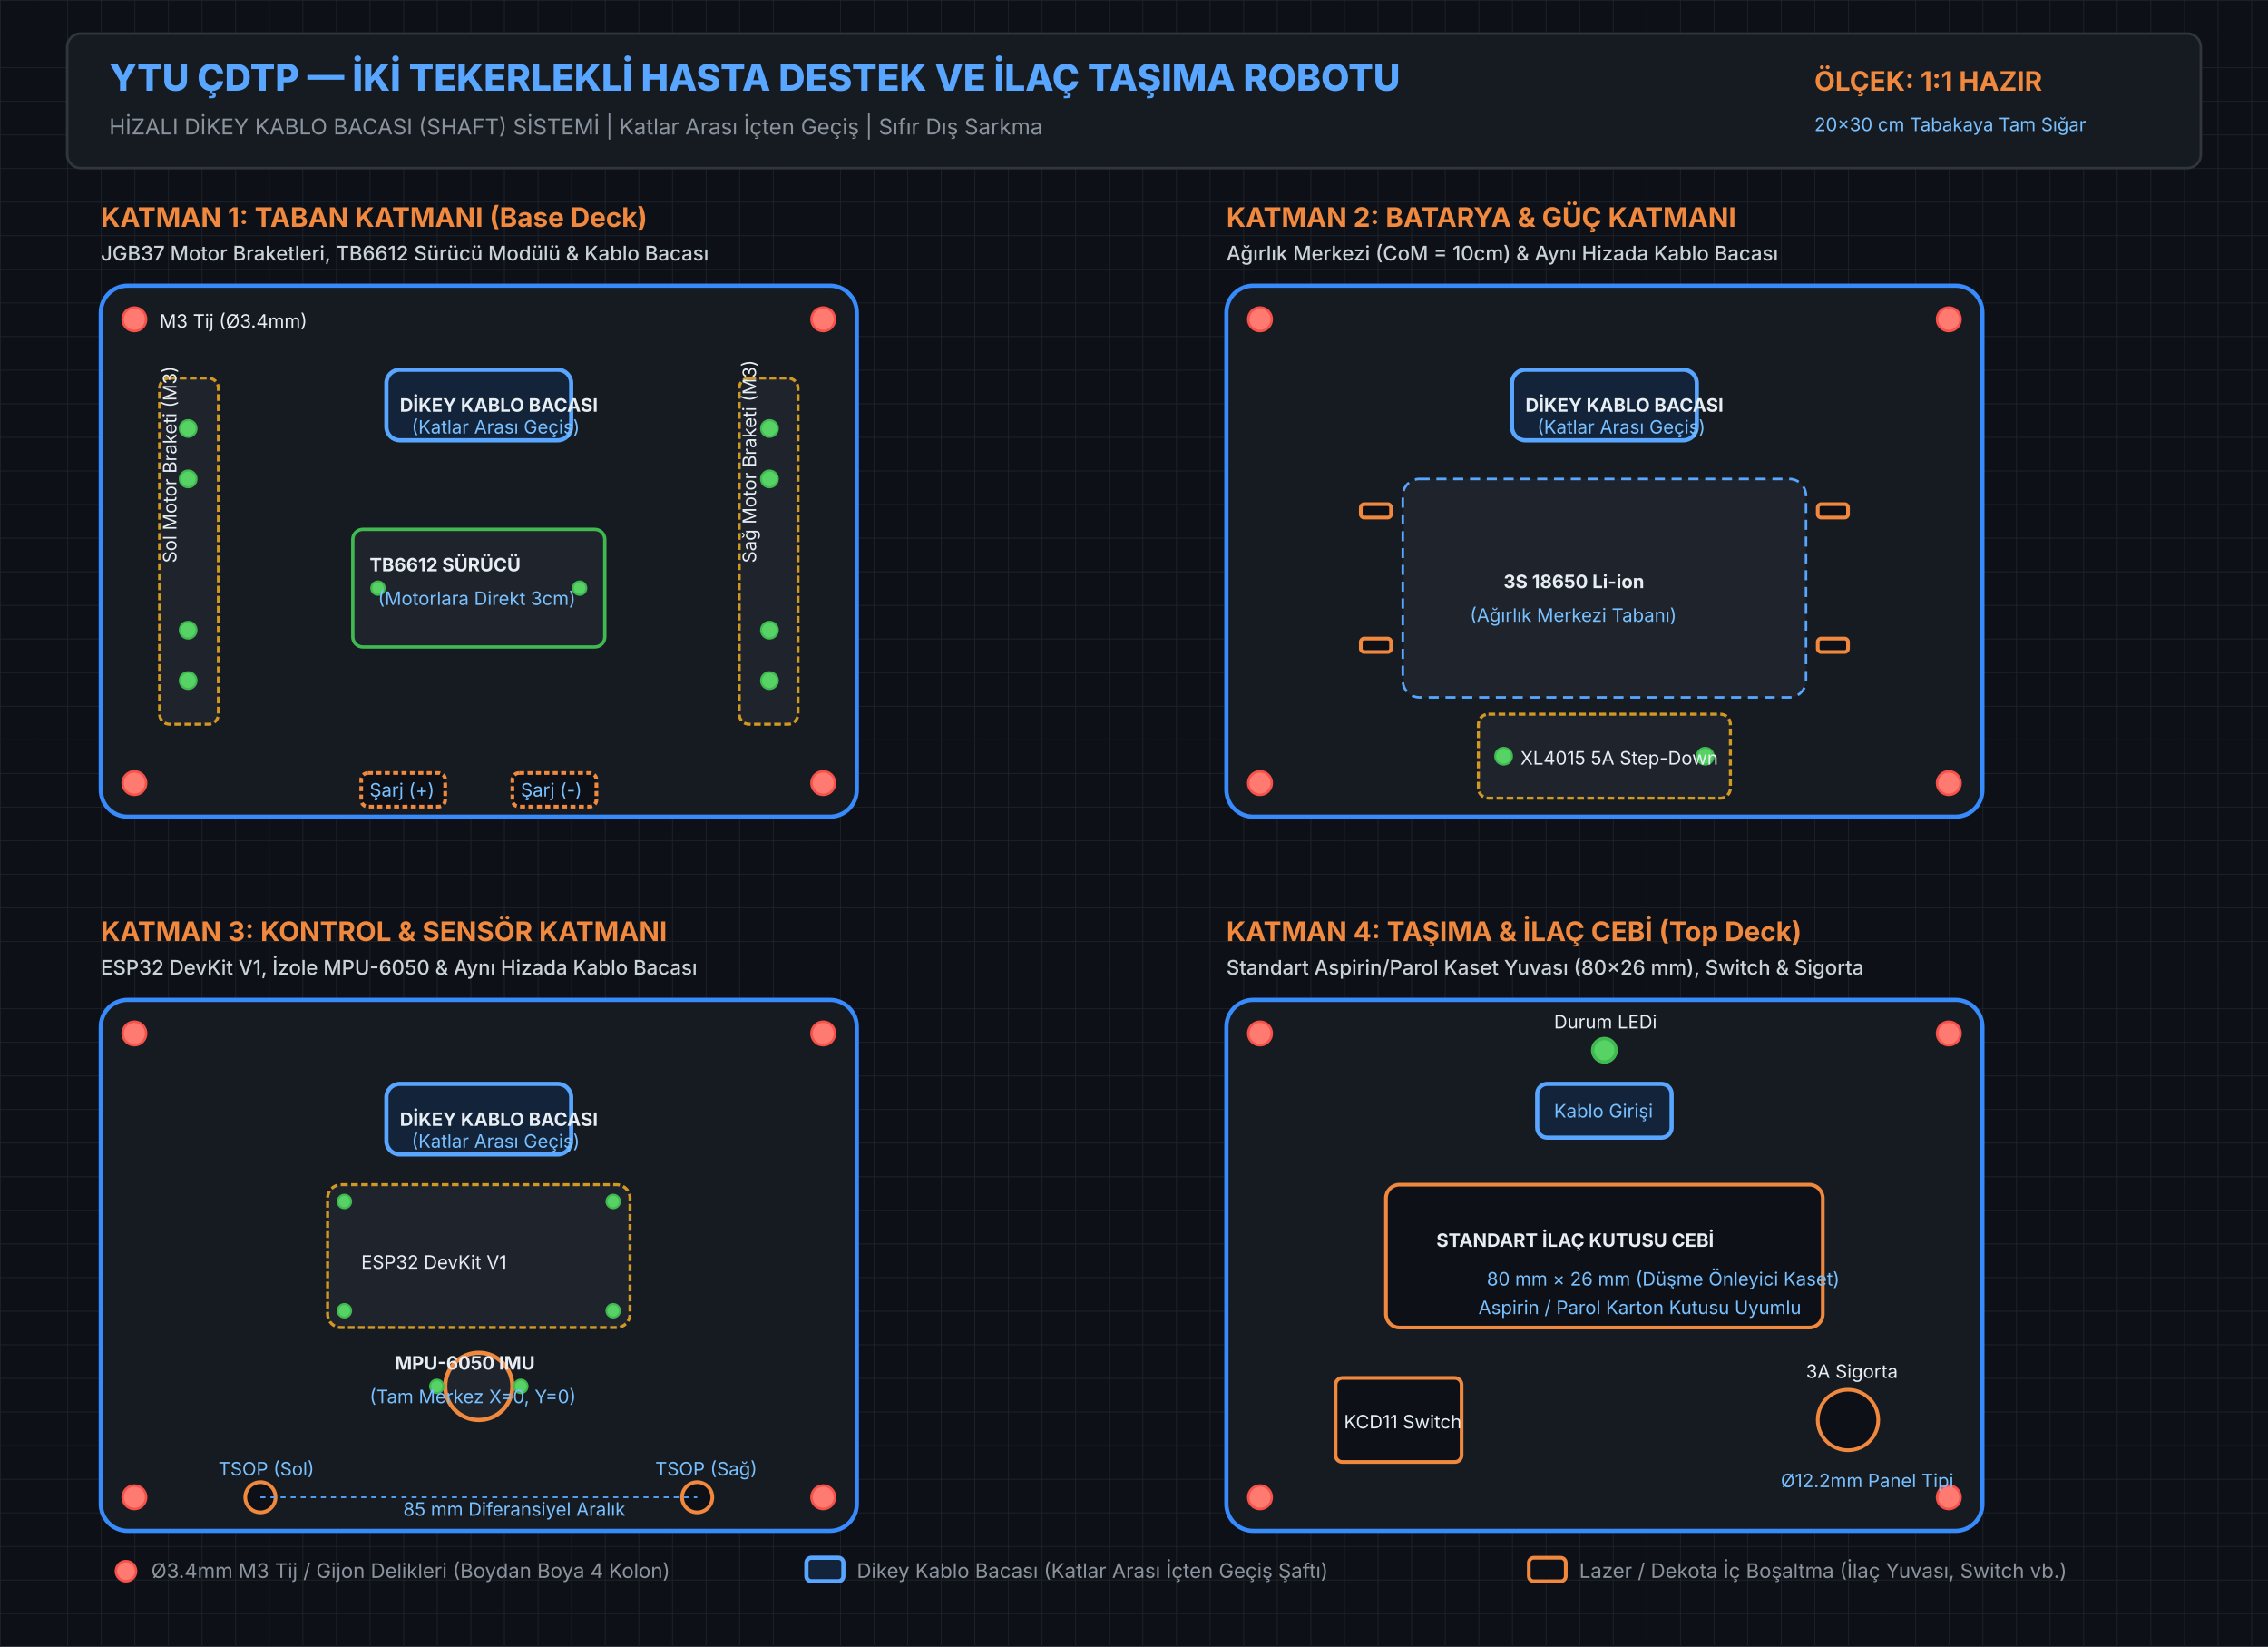
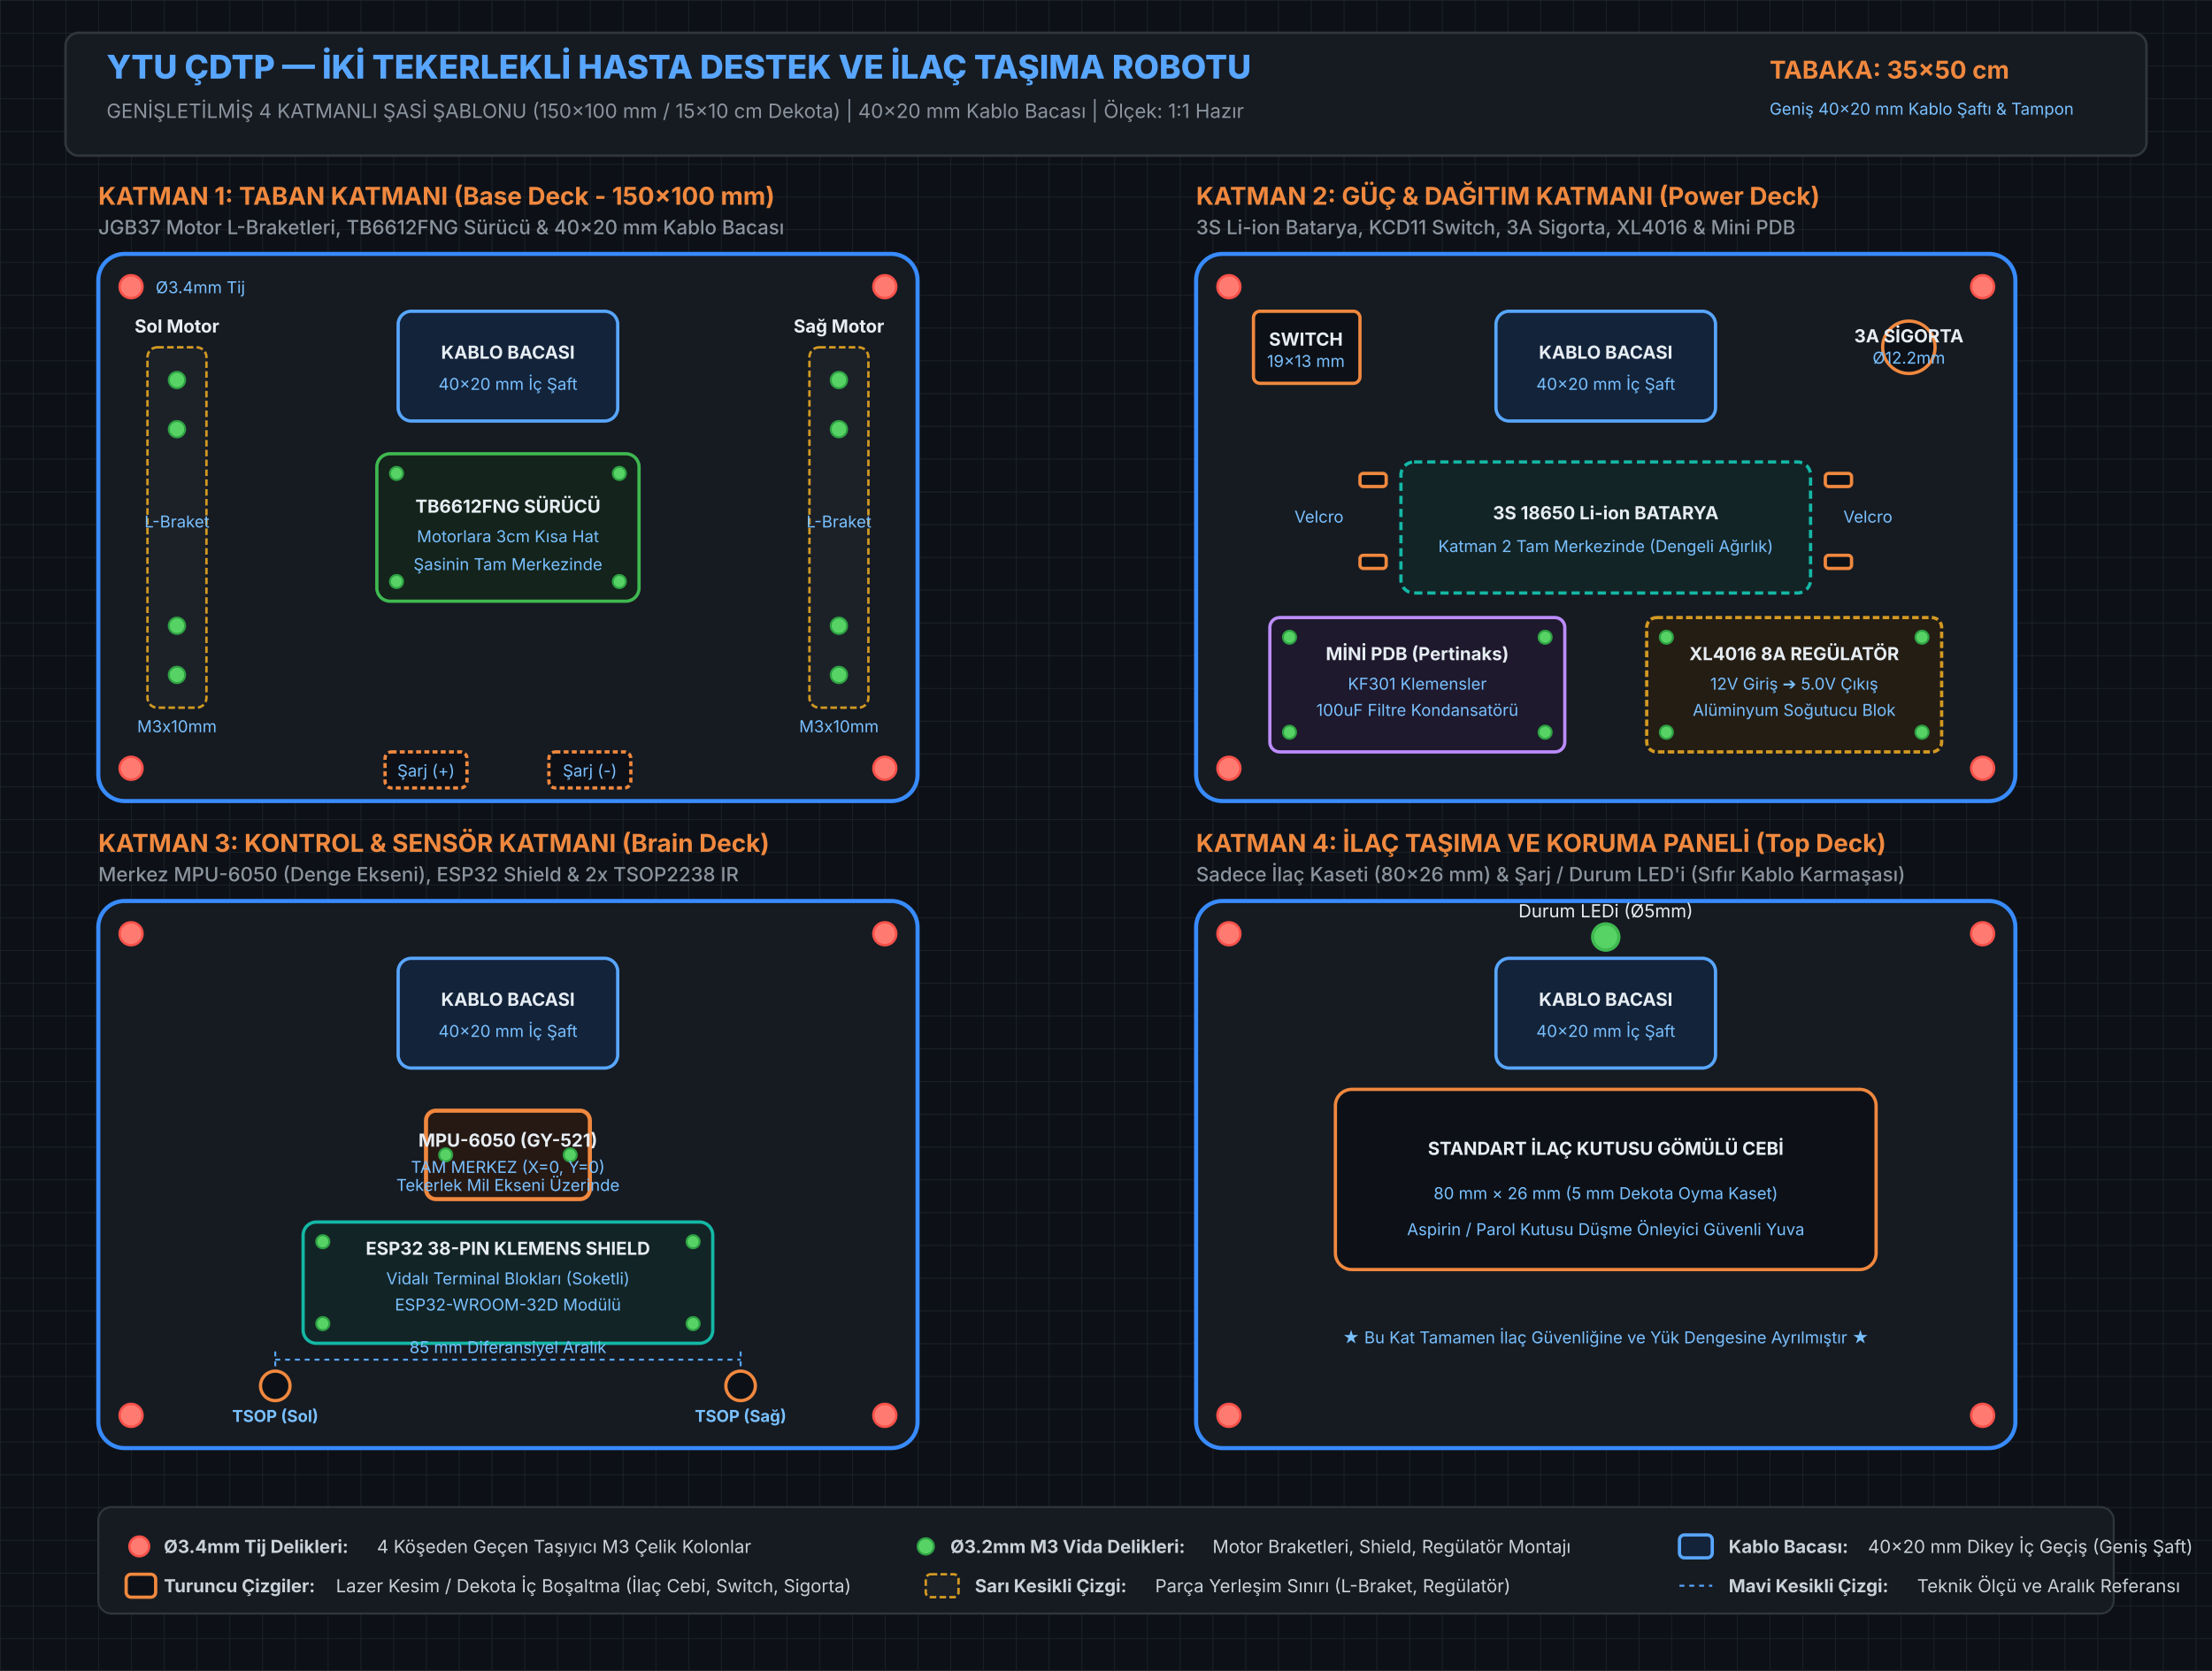
- <svg xmlns="http://www.w3.org/2000/svg" viewBox="0 0 1350 980" width="100%" height="100%">
+ <svg xmlns="http://www.w3.org/2000/svg" viewBox="0 0 1350 1020" width="100%" height="100%">
  <defs>
    <pattern id="cadGrid" width="20" height="20" patternUnits="userSpaceOnUse">
      <path d="M 20 0 L 0 0 0 20" fill="none" stroke="#22272e" stroke-width="0.7" />
    </pattern>
    <style>
      .title { font-family: 'Inter', -apple-system, sans-serif; font-weight: 800; fill: #58a6ff; }
      .subtitle { font-family: 'Inter', -apple-system, sans-serif; font-weight: 400; fill: #8b949e; }
-       .plate-title { font-family: 'Inter', -apple-system, sans-serif; font-weight: 700; fill: #f0883e; font-size: 16px; }
-       .plate-sub { font-family: 'Inter', -apple-system, sans-serif; font-weight: 500; fill: #c9d1d9; font-size: 12px; }
-       .dim-text { font-family: 'Inter', -apple-system, sans-serif; font-size: 11px; fill: #79c0ff; }
-       .note-text { font-family: 'Inter', -apple-system, sans-serif; font-size: 12px; fill: #8b949e; }
+       .plate-title { font-family: 'Inter', -apple-system, sans-serif; font-weight: 700; fill: #f0883e; font-size: 15px; }
+       .plate-sub { font-family: 'Inter', -apple-system, sans-serif; font-weight: 500; fill: #8b949e; font-size: 12px; }
+       .dim-text { font-family: 'Inter', -apple-system, sans-serif; font-size: 10px; fill: #79c0ff; }
+       .note-text { font-family: 'Inter', -apple-system, sans-serif; font-size: 11px; fill: #c9d1d9; }
      .label-text { font-family: 'Inter', -apple-system, sans-serif; font-size: 11px; fill: #e6edf3; }
      .outline { fill: #161b22; stroke: #388bfd; stroke-width: 2.5; }
      .tij-hole { fill: #ff7b72; stroke: #f85149; stroke-width: 1.5; }
-       .mount-hole { fill: #56d364; stroke: #3fb950; stroke-width: 1.2; }
-       .slot { fill: #1f242c; stroke: #d29922; stroke-width: 1.8; stroke-dasharray: 4,2; }
-       .cutout { fill: #0d1117; stroke: #f0883e; stroke-width: 2.2; }
-       .riser { fill: #13233a; stroke: #58a6ff; stroke-width: 2.5; }
-       .dim-line { stroke: #58a6ff; stroke-width: 1; stroke-dasharray: 3,3; }
+       .mount-hole { fill: #56d364; stroke: #2ea043; stroke-width: 1.2; }
+       .slot { fill: #1c2128; stroke: #d29922; stroke-width: 1.5; stroke-dasharray: 4,2; }
+       .cutout { fill: #0d1117; stroke: #f0883e; stroke-width: 2.0; }
+       .riser { fill: #13233a; stroke: #58a6ff; stroke-width: 2.0; }
+       .dim-line { stroke: #58a6ff; stroke-width: 1.2; stroke-dasharray: 3,3; }
+       
+       /* Modüllere Özel Canlı Renkli Kutular */
+       .driver-box { fill: #14231b; stroke: #3fb950; stroke-width: 2.0; }
+       .pdb-box { fill: #1e192c; stroke: #bc8cff; stroke-width: 2.0; }
+       .reg-box { fill: #241d14; stroke: #d29922; stroke-width: 2.0; stroke-dasharray: 4,2; }
+       .shield-box { fill: #132426; stroke: #14b8a6; stroke-width: 2.0; }
+       .imu-box { fill: #261914; stroke: #f0883e; stroke-width: 2.5; }
    </style>
  </defs>
-   <rect width="1350" height="980" fill="#0d1117" />
-   <rect width="1350" height="980" fill="url(#cadGrid)" />
-   <rect x="40" y="20" width="1270" height="80" rx="8" fill="#161b22" stroke="#30363d" stroke-width="1.5" />
-   <text x="65" y="54" class="title" font-size="22">YTU ÇDTP — İKİ TEKERLEKLİ HASTA DESTEK VE İLAÇ TAŞIMA ROBOTU</text>
-   <text x="65" y="80" class="subtitle" font-size="13">HİZALI DİKEY KABLO BACASI (SHAFT) SİSTEMİ | Katlar Arası İçten Geçiş | Sıfır Dış Sarkma</text>
-   <text x="1080" y="54" class="plate-title" font-size="15">ÖLÇEK: 1:1 HAZIR</text>
-   <text x="1080" y="78" class="dim-text">20×30 cm Tabakaya Tam Sığar</text>
-   <g transform="translate(60, 135)">
-     <text x="0" y="0" class="plate-title">KATMAN 1: TABAN KATMANI (Base Deck)</text>
-     <text x="0" y="20" class="plate-sub">JGB37 Motor Braketleri, TB6612 Sürücü Modülü &amp; Kablo Bacası</text>
-     <rect x="0" y="35" width="450" height="316" rx="16" class="outline" />
-     <circle cx="20" cy="55" r="7" class="tij-hole" />
-     <circle cx="430" cy="55" r="7" class="tij-hole" />
-     <circle cx="20" cy="331" r="7" class="tij-hole" />
-     <circle cx="430" cy="331" r="7" class="tij-hole" />
-     <text x="35" y="60" class="label-text">M3 Tij (Ø3.4mm)</text>
-     <rect x="35" y="90" width="35" height="206" rx="6" class="slot" />
-     <circle cx="52" cy="120" r="5" class="mount-hole" />
-     <circle cx="52" cy="150" r="5" class="mount-hole" />
-     <circle cx="52" cy="240" r="5" class="mount-hole" />
-     <circle cx="52" cy="270" r="5" class="mount-hole" />
-     <text x="45" y="200" class="label-text" transform="rotate(-90 45 200)">Sol Motor Braketi (M3)</text>
-     <rect x="380" y="90" width="35" height="206" rx="6" class="slot" />
-     <circle cx="398" cy="120" r="5" class="mount-hole" />
-     <circle cx="398" cy="150" r="5" class="mount-hole" />
-     <circle cx="398" cy="240" r="5" class="mount-hole" />
-     <circle cx="398" cy="270" r="5" class="mount-hole" />
-     <text x="390" y="200" class="label-text" transform="rotate(-90 390 200)">Sağ Motor Braketi (M3)</text>
-     <rect x="170" y="85" width="110" height="42" rx="8" class="riser" />
-     <text x="178" y="110" class="label-text" font-weight="bold" fill="#58a6ff">DİKEY KABLO BACASI</text>
-     <text x="185" y="123" class="dim-text">(Katlar Arası Geçiş)</text>
-     <rect x="150" y="180" width="150" height="70" rx="6" fill="#1f242c" stroke="#3fb950" stroke-width="2" />
-     <circle cx="165" cy="215" r="4" class="mount-hole" />
-     <circle cx="285" cy="215" r="4" class="mount-hole" />
-     <text x="160" y="205" class="label-text" font-weight="bold" fill="#3fb950">TB6612 SÜRÜCÜ</text>
-     <text x="165" y="225" class="dim-text">(Motorlara Direkt 3cm)</text>
-     <rect x="155" y="325" width="50" height="20" rx="4" class="cutout" stroke-dasharray="3,2" />
-     <rect x="245" y="325" width="50" height="20" rx="4" class="cutout" stroke-dasharray="3,2" />
-     <text x="160" y="339" class="dim-text" font-size="10">Şarj (+)</text>
-     <text x="250" y="339" class="dim-text" font-size="10">Şarj (-)</text>
+   <rect width="1350" height="1020" fill="#0d1117" />
+   <rect width="1350" height="1020" fill="url(#cadGrid)" />
+   <rect x="40" y="20" width="1270" height="75" rx="8" fill="#161b22" stroke="#30363d" stroke-width="1.5" />
+   <text x="65" y="48" class="title" font-size="20">YTU ÇDTP — İKİ TEKERLEKLİ HASTA DESTEK VE İLAÇ TAŞIMA ROBOTU</text>
+   <text x="65" y="72" class="subtitle" font-size="12">GENİŞLETİLMİŞ 4 KATMANLI ŞASİ ŞABLONU (150×100 mm / 15×10 cm Dekota) | 40×20 mm Kablo Bacası | Ölçek: 1:1 Hazır</text>
+   <text x="1080" y="48" class="plate-title" font-size="14">TABAKA: 35×50 cm</text>
+   <text x="1080" y="70" class="dim-text" font-size="11">Geniş 40×20 mm Kablo Şaftı &amp; Tampon</text>
+   <g transform="translate(60, 125)">
+     <text x="0" y="0" class="plate-title">KATMAN 1: TABAN KATMANI (Base Deck - 150×100 mm)</text>
+     <text x="0" y="18" class="plate-sub">JGB37 Motor L-Braketleri, TB6612FNG Sürücü &amp; 40×20 mm Kablo Bacası</text>
+     <rect x="0" y="30" width="500" height="334" rx="16" class="outline" />
+     <circle cx="20" cy="50" r="7" class="tij-hole" />
+     <circle cx="480" cy="50" r="7" class="tij-hole" />
+     <circle cx="20" cy="344" r="7" class="tij-hole" />
+     <circle cx="480" cy="344" r="7" class="tij-hole" />
+     <text x="35" y="54" class="dim-text" font-size="9">Ø3.4mm Tij</text>
+     <rect x="30" y="87" width="36" height="220" rx="6" class="slot" />
+     <circle cx="48" cy="107" r="5" class="mount-hole" />
+     <circle cx="48" cy="137" r="5" class="mount-hole" />
+     <circle cx="48" cy="257" r="5" class="mount-hole" />
+     <circle cx="48" cy="287" r="5" class="mount-hole" />
+     <text x="48" y="78" text-anchor="middle" class="label-text" font-weight="bold" font-size="10" fill="#d29922">Sol Motor</text>
+     <text x="48" y="197" text-anchor="middle" class="dim-text" font-size="9">L-Braket</text>
+     <text x="48" y="322" text-anchor="middle" class="dim-text" font-size="8">M3x10mm</text>
+     <rect x="434" y="87" width="36" height="220" rx="6" class="slot" />
+     <circle cx="452" cy="107" r="5" class="mount-hole" />
+     <circle cx="452" cy="137" r="5" class="mount-hole" />
+     <circle cx="452" cy="257" r="5" class="mount-hole" />
+     <circle cx="452" cy="287" r="5" class="mount-hole" />
+     <text x="452" y="78" text-anchor="middle" class="label-text" font-weight="bold" font-size="10" fill="#d29922">Sağ Motor</text>
+     <text x="452" y="197" text-anchor="middle" class="dim-text" font-size="9">L-Braket</text>
+     <text x="452" y="322" text-anchor="middle" class="dim-text" font-size="8">M3x10mm</text>
+     <rect x="183" y="65" width="134" height="67" rx="8" class="riser" />
+     <text x="250" y="94" text-anchor="middle" class="label-text" font-weight="bold" font-size="11" fill="#58a6ff">KABLO BACASI</text>
+     <text x="250" y="113" text-anchor="middle" class="dim-text" font-size="10">40×20 mm İç Şaft</text>
+     <rect x="170" y="152" width="160" height="90" rx="8" class="driver-box" />
+     <circle cx="182" cy="164" r="4" class="mount-hole" />
+     <circle cx="318" cy="164" r="4" class="mount-hole" />
+     <circle cx="182" cy="230" r="4" class="mount-hole" />
+     <circle cx="318" cy="230" r="4" class="mount-hole" />
+     <text x="250" y="188" text-anchor="middle" class="label-text" font-weight="bold" font-size="12" fill="#56d364">TB6612FNG SÜRÜCÜ</text>
+     <text x="250" y="206" text-anchor="middle" class="dim-text" font-size="10">Motorlara 3cm Kısa Hat</text>
+     <text x="250" y="223" text-anchor="middle" class="dim-text" font-size="9" fill="#7ee787">Şasinin Tam Merkezinde</text>
+     <rect x="175" y="334" width="50" height="22" rx="4" class="cutout" stroke-dasharray="3,2" />
+     <rect x="275" y="334" width="50" height="22" rx="4" class="cutout" stroke-dasharray="3,2" />
+     <text x="200" y="349" text-anchor="middle" class="dim-text" font-size="10">Şarj (+)</text>
+     <text x="300" y="349" text-anchor="middle" class="dim-text" font-size="10">Şarj (-)</text>
  </g>
-   <g transform="translate(730, 135)">
-     <text x="0" y="0" class="plate-title">KATMAN 2: BATARYA &amp; GÜÇ KATMANI</text>
-     <text x="0" y="20" class="plate-sub">Ağırlık Merkezi (CoM = 10cm) &amp; Aynı Hizada Kablo Bacası</text>
-     <rect x="0" y="35" width="450" height="316" rx="16" class="outline" />
-     <circle cx="20" cy="55" r="7" class="tij-hole" />
-     <circle cx="430" cy="55" r="7" class="tij-hole" />
-     <circle cx="20" cy="331" r="7" class="tij-hole" />
-     <circle cx="430" cy="331" r="7" class="tij-hole" />
-     <rect x="170" y="85" width="110" height="42" rx="8" class="riser" />
-     <text x="178" y="110" class="label-text" font-weight="bold" fill="#58a6ff">DİKEY KABLO BACASI</text>
-     <text x="185" y="123" class="dim-text">(Katlar Arası Geçiş)</text>
-     <rect x="105" y="150" width="240" height="130" rx="10" fill="#1f242c" stroke="#58a6ff" stroke-width="1.5" stroke-dasharray="6,4" />
-     <text x="165" y="215" class="label-text" font-weight="bold" fill="#79c0ff">3S 18650 Li-ion</text>
-     <text x="145" y="235" class="dim-text">(Ağırlık Merkezi Tabanı)</text>
-     <rect x="80" y="165" width="18" height="8" rx="2" class="cutout" />
-     <rect x="352" y="165" width="18" height="8" rx="2" class="cutout" />
-     <rect x="80" y="245" width="18" height="8" rx="2" class="cutout" />
-     <rect x="352" y="245" width="18" height="8" rx="2" class="cutout" />
-     <rect x="150" y="290" width="150" height="50" rx="6" class="slot" />
-     <circle cx="165" cy="315" r="5" class="mount-hole" />
-     <circle cx="285" cy="315" r="5" class="mount-hole" />
-     <text x="175" y="320" class="label-text">XL4015 5A Step-Down</text>
+   <g transform="translate(730, 125)">
+     <text x="0" y="0" class="plate-title">KATMAN 2: GÜÇ &amp; DAĞITIM KATMANI (Power Deck)</text>
+     <text x="0" y="18" class="plate-sub">3S Li-ion Batarya, KCD11 Switch, 3A Sigorta, XL4016 &amp; Mini PDB</text>
+     <rect x="0" y="30" width="500" height="334" rx="16" class="outline" />
+     <circle cx="20" cy="50" r="7" class="tij-hole" />
+     <circle cx="480" cy="50" r="7" class="tij-hole" />
+     <circle cx="20" cy="344" r="7" class="tij-hole" />
+     <circle cx="480" cy="344" r="7" class="tij-hole" />
+     <rect x="183" y="65" width="134" height="67" rx="8" class="riser" />
+     <text x="250" y="94" text-anchor="middle" class="label-text" font-weight="bold" font-size="11" fill="#58a6ff">KABLO BACASI</text>
+     <text x="250" y="113" text-anchor="middle" class="dim-text" font-size="10">40×20 mm İç Şaft</text>
+     <rect x="35" y="65" width="65" height="44" rx="4" class="cutout" />
+     <text x="67" y="86" text-anchor="middle" class="label-text" font-weight="bold" font-size="9" fill="#f0883e">SWITCH</text>
+     <text x="67" y="99" text-anchor="middle" class="dim-text" font-size="8">19×13 mm</text>
+     <circle cx="435" cy="87" r="16" class="cutout" />
+     <text x="435" y="84" text-anchor="middle" class="label-text" font-weight="bold" font-size="9" fill="#f0883e">3A SİGORTA</text>
+     <text x="435" y="97" text-anchor="middle" class="dim-text" font-size="8">Ø12.2mm</text>
+     <rect x="125" y="157" width="250" height="80" rx="8" class="shield-box" stroke-dasharray="5,3" />
+     <text x="250" y="192" text-anchor="middle" class="label-text" font-weight="bold" font-size="12" fill="#79c0ff">3S 18650 Li-ion BATARYA</text>
+     <text x="250" y="212" text-anchor="middle" class="dim-text" font-size="10">Katman 2 Tam Merkezinde (Dengeli Ağırlık)</text>
+     <rect x="100" y="164" width="16" height="8" rx="2" class="cutout" />
+     <rect x="384" y="164" width="16" height="8" rx="2" class="cutout" />
+     <rect x="100" y="214" width="16" height="8" rx="2" class="cutout" />
+     <rect x="384" y="214" width="16" height="8" rx="2" class="cutout" />
+     <text x="75" y="194" text-anchor="middle" class="dim-text" font-size="8">Velcro</text>
+     <text x="410" y="194" text-anchor="middle" class="dim-text" font-size="8">Velcro</text>
+     <rect x="45" y="252" width="180" height="82" rx="6" class="pdb-box" />
+     <circle cx="57" cy="264" r="4" class="mount-hole" />
+     <circle cx="213" cy="264" r="4" class="mount-hole" />
+     <circle cx="57" cy="322" r="4" class="mount-hole" />
+     <circle cx="213" cy="322" r="4" class="mount-hole" />
+     <text x="135" y="278" text-anchor="middle" class="label-text" font-weight="bold" font-size="11" fill="#bc8cff">MİNİ PDB (Pertinaks)</text>
+     <text x="135" y="296" text-anchor="middle" class="dim-text" font-size="10">KF301 Klemensler</text>
+     <text x="135" y="312" text-anchor="middle" class="dim-text" font-size="9">100uF Filtre Kondansatörü</text>
+     <rect x="275" y="252" width="180" height="82" rx="6" class="reg-box" />
+     <circle cx="287" cy="264" r="4" class="mount-hole" />
+     <circle cx="443" cy="264" r="4" class="mount-hole" />
+     <circle cx="287" cy="322" r="4" class="mount-hole" />
+     <circle cx="443" cy="322" r="4" class="mount-hole" />
+     <text x="365" y="278" text-anchor="middle" class="label-text" font-weight="bold" font-size="11" fill="#d29922">XL4016 8A REGÜLATÖR</text>
+     <text x="365" y="296" text-anchor="middle" class="dim-text" font-size="10">12V Giriş  ➔  5.0V Çıkış</text>
+     <text x="365" y="312" text-anchor="middle" class="dim-text" font-size="9">Alüminyum Soğutucu Blok</text>
  </g>
-   <g transform="translate(60, 560)">
-     <text x="0" y="0" class="plate-title">KATMAN 3: KONTROL &amp; SENSÖR KATMANI</text>
-     <text x="0" y="20" class="plate-sub">ESP32 DevKit V1, İzole MPU-6050 &amp; Aynı Hizada Kablo Bacası</text>
-     <rect x="0" y="35" width="450" height="316" rx="16" class="outline" />
-     <circle cx="20" cy="55" r="7" class="tij-hole" />
-     <circle cx="430" cy="55" r="7" class="tij-hole" />
-     <circle cx="20" cy="331" r="7" class="tij-hole" />
-     <circle cx="430" cy="331" r="7" class="tij-hole" />
-     <rect x="170" y="85" width="110" height="42" rx="8" class="riser" />
-     <text x="178" y="110" class="label-text" font-weight="bold" fill="#58a6ff">DİKEY KABLO BACASI</text>
-     <text x="185" y="123" class="dim-text">(Katlar Arası Geçiş)</text>
-     <rect x="135" y="145" width="180" height="85" rx="8" class="slot" />
-     <circle cx="145" cy="155" r="4" class="mount-hole" />
-     <circle cx="305" cy="155" r="4" class="mount-hole" />
-     <circle cx="145" cy="220" r="4" class="mount-hole" />
-     <circle cx="305" cy="220" r="4" class="mount-hole" />
-     <text x="155" y="195" class="label-text">ESP32 DevKit V1</text>
-     <circle cx="225" cy="265" r="20" fill="#1f242c" stroke="#f0883e" stroke-width="2.5" />
-     <circle cx="200" cy="265" r="4" class="mount-hole" />
-     <circle cx="250" cy="265" r="4" class="mount-hole" />
-     <text x="175" y="255" class="label-text" font-weight="bold" fill="#f0883e">MPU-6050 IMU</text>
-     <text x="160" y="275" class="dim-text">(Tam Merkez X=0, Y=0)</text>
-     <circle cx="95" cy="331" r="9" class="cutout" />
-     <circle cx="355" cy="331" r="9" class="cutout" />
-     <text x="70" y="318" class="dim-text">TSOP (Sol)</text>
-     <text x="330" y="318" class="dim-text">TSOP (Sağ)</text>
-     <line x1="95" y1="331" x2="355" y2="331" class="dim-line" />
-     <text x="180" y="342" class="dim-text">85 mm Diferansiyel Aralık</text>
+   <g transform="translate(60, 520)">
+     <text x="0" y="0" class="plate-title">KATMAN 3: KONTROL &amp; SENSÖR KATMANI (Brain Deck)</text>
+     <text x="0" y="18" class="plate-sub">Merkez MPU-6050 (Denge Ekseni), ESP32 Shield &amp; 2x TSOP2238 IR</text>
+     <rect x="0" y="30" width="500" height="334" rx="16" class="outline" />
+     <circle cx="20" cy="50" r="7" class="tij-hole" />
+     <circle cx="480" cy="50" r="7" class="tij-hole" />
+     <circle cx="20" cy="344" r="7" class="tij-hole" />
+     <circle cx="480" cy="344" r="7" class="tij-hole" />
+     <rect x="183" y="65" width="134" height="67" rx="8" class="riser" />
+     <text x="250" y="94" text-anchor="middle" class="label-text" font-weight="bold" font-size="11" fill="#58a6ff">KABLO BACASI</text>
+     <text x="250" y="113" text-anchor="middle" class="dim-text" font-size="10">40×20 mm İç Şaft</text>
+     <rect x="200" y="158" width="100" height="54" rx="6" class="imu-box" />
+     <circle cx="212" cy="185" r="4" class="mount-hole" />
+     <circle cx="288" cy="185" r="4" class="mount-hole" />
+     <text x="250" y="180" text-anchor="middle" class="label-text" font-weight="bold" font-size="12" fill="#f0883e">MPU-6050 (GY-521)</text>
+     <text x="250" y="196" text-anchor="middle" class="dim-text" font-size="10" fill="#ffb787">TAM MERKEZ (X=0, Y=0)</text>
+     <text x="250" y="207" text-anchor="middle" class="dim-text" font-size="8" fill="#7ee787">Tekerlek Mil Ekseni Üzerinde</text>
+     <rect x="125" y="226" width="250" height="74" rx="8" class="shield-box" />
+     <circle cx="137" cy="238" r="4" class="mount-hole" />
+     <circle cx="363" cy="238" r="4" class="mount-hole" />
+     <circle cx="137" cy="288" r="4" class="mount-hole" />
+     <circle cx="363" cy="288" r="4" class="mount-hole" />
+     <text x="250" y="246" text-anchor="middle" class="label-text" font-weight="bold" font-size="12" fill="#2dd4bf">ESP32 38-PIN KLEMENS SHIELD</text>
+     <text x="250" y="264" text-anchor="middle" class="dim-text" font-size="10">Vidalı Terminal Blokları (Soketli)</text>
+     <text x="250" y="280" text-anchor="middle" class="dim-text" font-size="9" fill="#14b8a6">ESP32-WROOM-32D Modülü</text>
+     <line x1="108" y1="310" x2="392" y2="310" class="dim-line" />
+     <line x1="108" y1="305" x2="108" y2="315" class="dim-line" />
+     <line x1="392" y1="305" x2="392" y2="315" class="dim-line" />
+     <text x="250" y="306" text-anchor="middle" class="dim-text" font-size="10" fill="#79c0ff">85 mm Diferansiyel Aralık</text>
+     <circle cx="108" cy="326" r="9" class="cutout" />
+     <circle cx="392" cy="326" r="9" class="cutout" />
+     <text x="108" y="348" text-anchor="middle" class="dim-text" font-size="10" font-weight="bold" fill="#f0883e">TSOP (Sol)</text>
+     <text x="392" y="348" text-anchor="middle" class="dim-text" font-size="10" font-weight="bold" fill="#f0883e">TSOP (Sağ)</text>
  </g>
-   <g transform="translate(730, 560)">
-     <text x="0" y="0" class="plate-title">KATMAN 4: TAŞIMA &amp; İLAÇ CEBİ (Top Deck)</text>
-     <text x="0" y="20" class="plate-sub">Standart Aspirin/Parol Kaset Yuvası (80×26 mm), Switch &amp; Sigorta</text>
-     <rect x="0" y="35" width="450" height="316" rx="16" class="outline" />
-     <circle cx="20" cy="55" r="7" class="tij-hole" />
-     <circle cx="430" cy="55" r="7" class="tij-hole" />
-     <circle cx="20" cy="331" r="7" class="tij-hole" />
-     <circle cx="430" cy="331" r="7" class="tij-hole" />
-     <rect x="185" y="85" width="80" height="32" rx="6" class="riser" />
-     <text x="195" y="105" class="dim-text">Kablo Girişi</text>
-     <circle cx="225" cy="65" r="7" fill="#56d364" stroke="#3fb950" stroke-width="2" />
-     <text x="195" y="52" class="label-text">Durum LEDi</text>
-     <rect x="95" y="145" width="260" height="85" rx="8" class="cutout" stroke-width="3" />
-     <text x="125" y="182" class="label-text" font-weight="bold" font-size="14" fill="#f0883e">STANDART İLAÇ KUTUSU CEBİ</text>
-     <text x="155" y="205" class="dim-text" font-size="12">80 mm × 26 mm (Düşme Önleyici Kaset)</text>
-     <text x="150" y="222" class="dim-text" font-size="11" fill="#7ee787">Aspirin / Parol Karton Kutusu Uyumlu</text>
-     <rect x="65" y="260" width="75" height="50" rx="4" class="cutout" />
-     <text x="70" y="290" class="label-text">KCD11 Switch</text>
-     <circle cx="370" cy="285" r="18" class="cutout" />
-     <text x="345" y="260" class="label-text">3A Sigorta</text>
-     <text x="330" y="325" class="dim-text">Ø12.2mm Panel Tipi</text>
+   <g transform="translate(730, 520)">
+     <text x="0" y="0" class="plate-title">KATMAN 4: İLAÇ TAŞIMA VE KORUMA PANELİ (Top Deck)</text>
+     <text x="0" y="18" class="plate-sub">Sadece İlaç Kaseti (80×26 mm) &amp; Şarj / Durum LED'i (Sıfır Kablo Karmaşası)</text>
+     <rect x="0" y="30" width="500" height="334" rx="16" class="outline" />
+     <circle cx="20" cy="50" r="7" class="tij-hole" />
+     <circle cx="480" cy="50" r="7" class="tij-hole" />
+     <circle cx="20" cy="344" r="7" class="tij-hole" />
+     <circle cx="480" cy="344" r="7" class="tij-hole" />
+     <circle cx="250" cy="52" r="8" fill="#56d364" stroke="#3fb950" stroke-width="2" />
+     <text x="250" y="40" text-anchor="middle" class="label-text" font-size="10">Durum LEDi (Ø5mm)</text>
+     <rect x="183" y="65" width="134" height="67" rx="8" class="riser" />
+     <text x="250" y="94" text-anchor="middle" class="label-text" font-weight="bold" font-size="11" fill="#58a6ff">KABLO BACASI</text>
+     <text x="250" y="113" text-anchor="middle" class="dim-text" font-size="10">40×20 mm İç Şaft</text>
+     <rect x="85" y="145" width="330" height="110" rx="10" class="cutout" stroke-width="3" />
+     <text x="250" y="185" text-anchor="middle" class="label-text" font-weight="bold" font-size="14" fill="#f0883e">STANDART İLAÇ KUTUSU GÖMÜLÜ CEBİ</text>
+     <text x="250" y="212" text-anchor="middle" class="dim-text" font-size="12">80 mm × 26 mm (5 mm Dekota Oyma Kaset)</text>
+     <text x="250" y="234" text-anchor="middle" class="dim-text" font-size="11" fill="#7ee787">Aspirin / Parol Kutusu Düşme Önleyici Güvenli Yuva</text>
+     <text x="250" y="300" text-anchor="middle" class="dim-text" font-size="10" fill="#8b949e">★ Bu Kat Tamamen İlaç Güvenliğine ve Yük Dengesine Ayrılmıştır ★</text>
  </g>
-   <g transform="translate(60, 935)">
-     <circle cx="15" cy="0" r="6" class="tij-hole" />
-     <text x="30" y="4" class="note-text">Ø3.4mm M3 Tij / Gijon Delikleri (Boydan Boya 4 Kolon)</text>
-     <rect x="420" y="-8" width="22" height="14" rx="3" class="riser" />
-     <text x="450" y="4" class="note-text">Dikey Kablo Bacası (Katlar Arası İçten Geçiş Şaftı)</text>
-     <rect x="850" y="-8" width="22" height="14" rx="3" class="cutout" />
-     <text x="880" y="4" class="note-text">Lazer / Dekota İç Boşaltma (İlaç Yuvası, Switch vb.)</text>
+   <g transform="translate(60, 920)">
+     <rect x="0" y="0" width="1230" height="65" rx="8" fill="#161b22" stroke="#30363d" stroke-width="1.2" />
+     <g transform="translate(25, 24)">
+       <circle cx="0" cy="0" r="6" class="tij-hole" />
+       <text x="15" y="4" class="note-text" font-weight="bold">Ø3.4mm Tij Delikleri:</text>
+       <text x="145" y="4" class="note-text" fill="#8b949e">4 Köşeden Geçen Taşıyıcı M3 Çelik Kolonlar</text>
+       <circle cx="480" cy="0" r="5" class="mount-hole" />
+       <text x="495" y="4" class="note-text" font-weight="bold" fill="#56d364">Ø3.2mm M3 Vida Delikleri:</text>
+       <text x="655" y="4" class="note-text" fill="#8b949e">Motor Braketleri, Shield, Regülatör Montajı</text>
+       <rect x="940" y="-7" width="20" height="14" rx="3" class="riser" />
+       <text x="970" y="4" class="note-text" font-weight="bold" fill="#58a6ff">Kablo Bacası:</text>
+       <text x="1055" y="4" class="note-text" fill="#8b949e">40×20 mm Dikey İç Geçiş (Geniş Şaft)</text>
+     </g>
+     <g transform="translate(25, 48)">
+       <rect x="-8" y="-7" width="18" height="14" rx="3" class="cutout" />
+       <text x="15" y="4" class="note-text" font-weight="bold" fill="#f0883e">Turuncu Çizgiler:</text>
+       <text x="120" y="4" class="note-text" fill="#8b949e">Lazer Kesim / Dekota İç Boşaltma (İlaç Cebi, Switch, Sigorta)</text>
+       <rect x="480" y="-7" width="20" height="14" rx="3" class="slot" />
+       <text x="510" y="4" class="note-text" font-weight="bold" fill="#d29922">Sarı Kesikli Çizgi:</text>
+       <text x="620" y="4" class="note-text" fill="#8b949e">Parça Yerleşim Sınırı (L-Braket, Regülatör)</text>
+       <line x1="940" y1="0" x2="960" y2="0" class="dim-line" />
+       <text x="970" y="4" class="note-text" font-weight="bold" fill="#79c0ff">Mavi Kesikli Çizgi:</text>
+       <text x="1085" y="4" class="note-text" fill="#8b949e">Teknik Ölçü ve Aralık Referansı</text>
+     </g>
  </g>
</svg>
